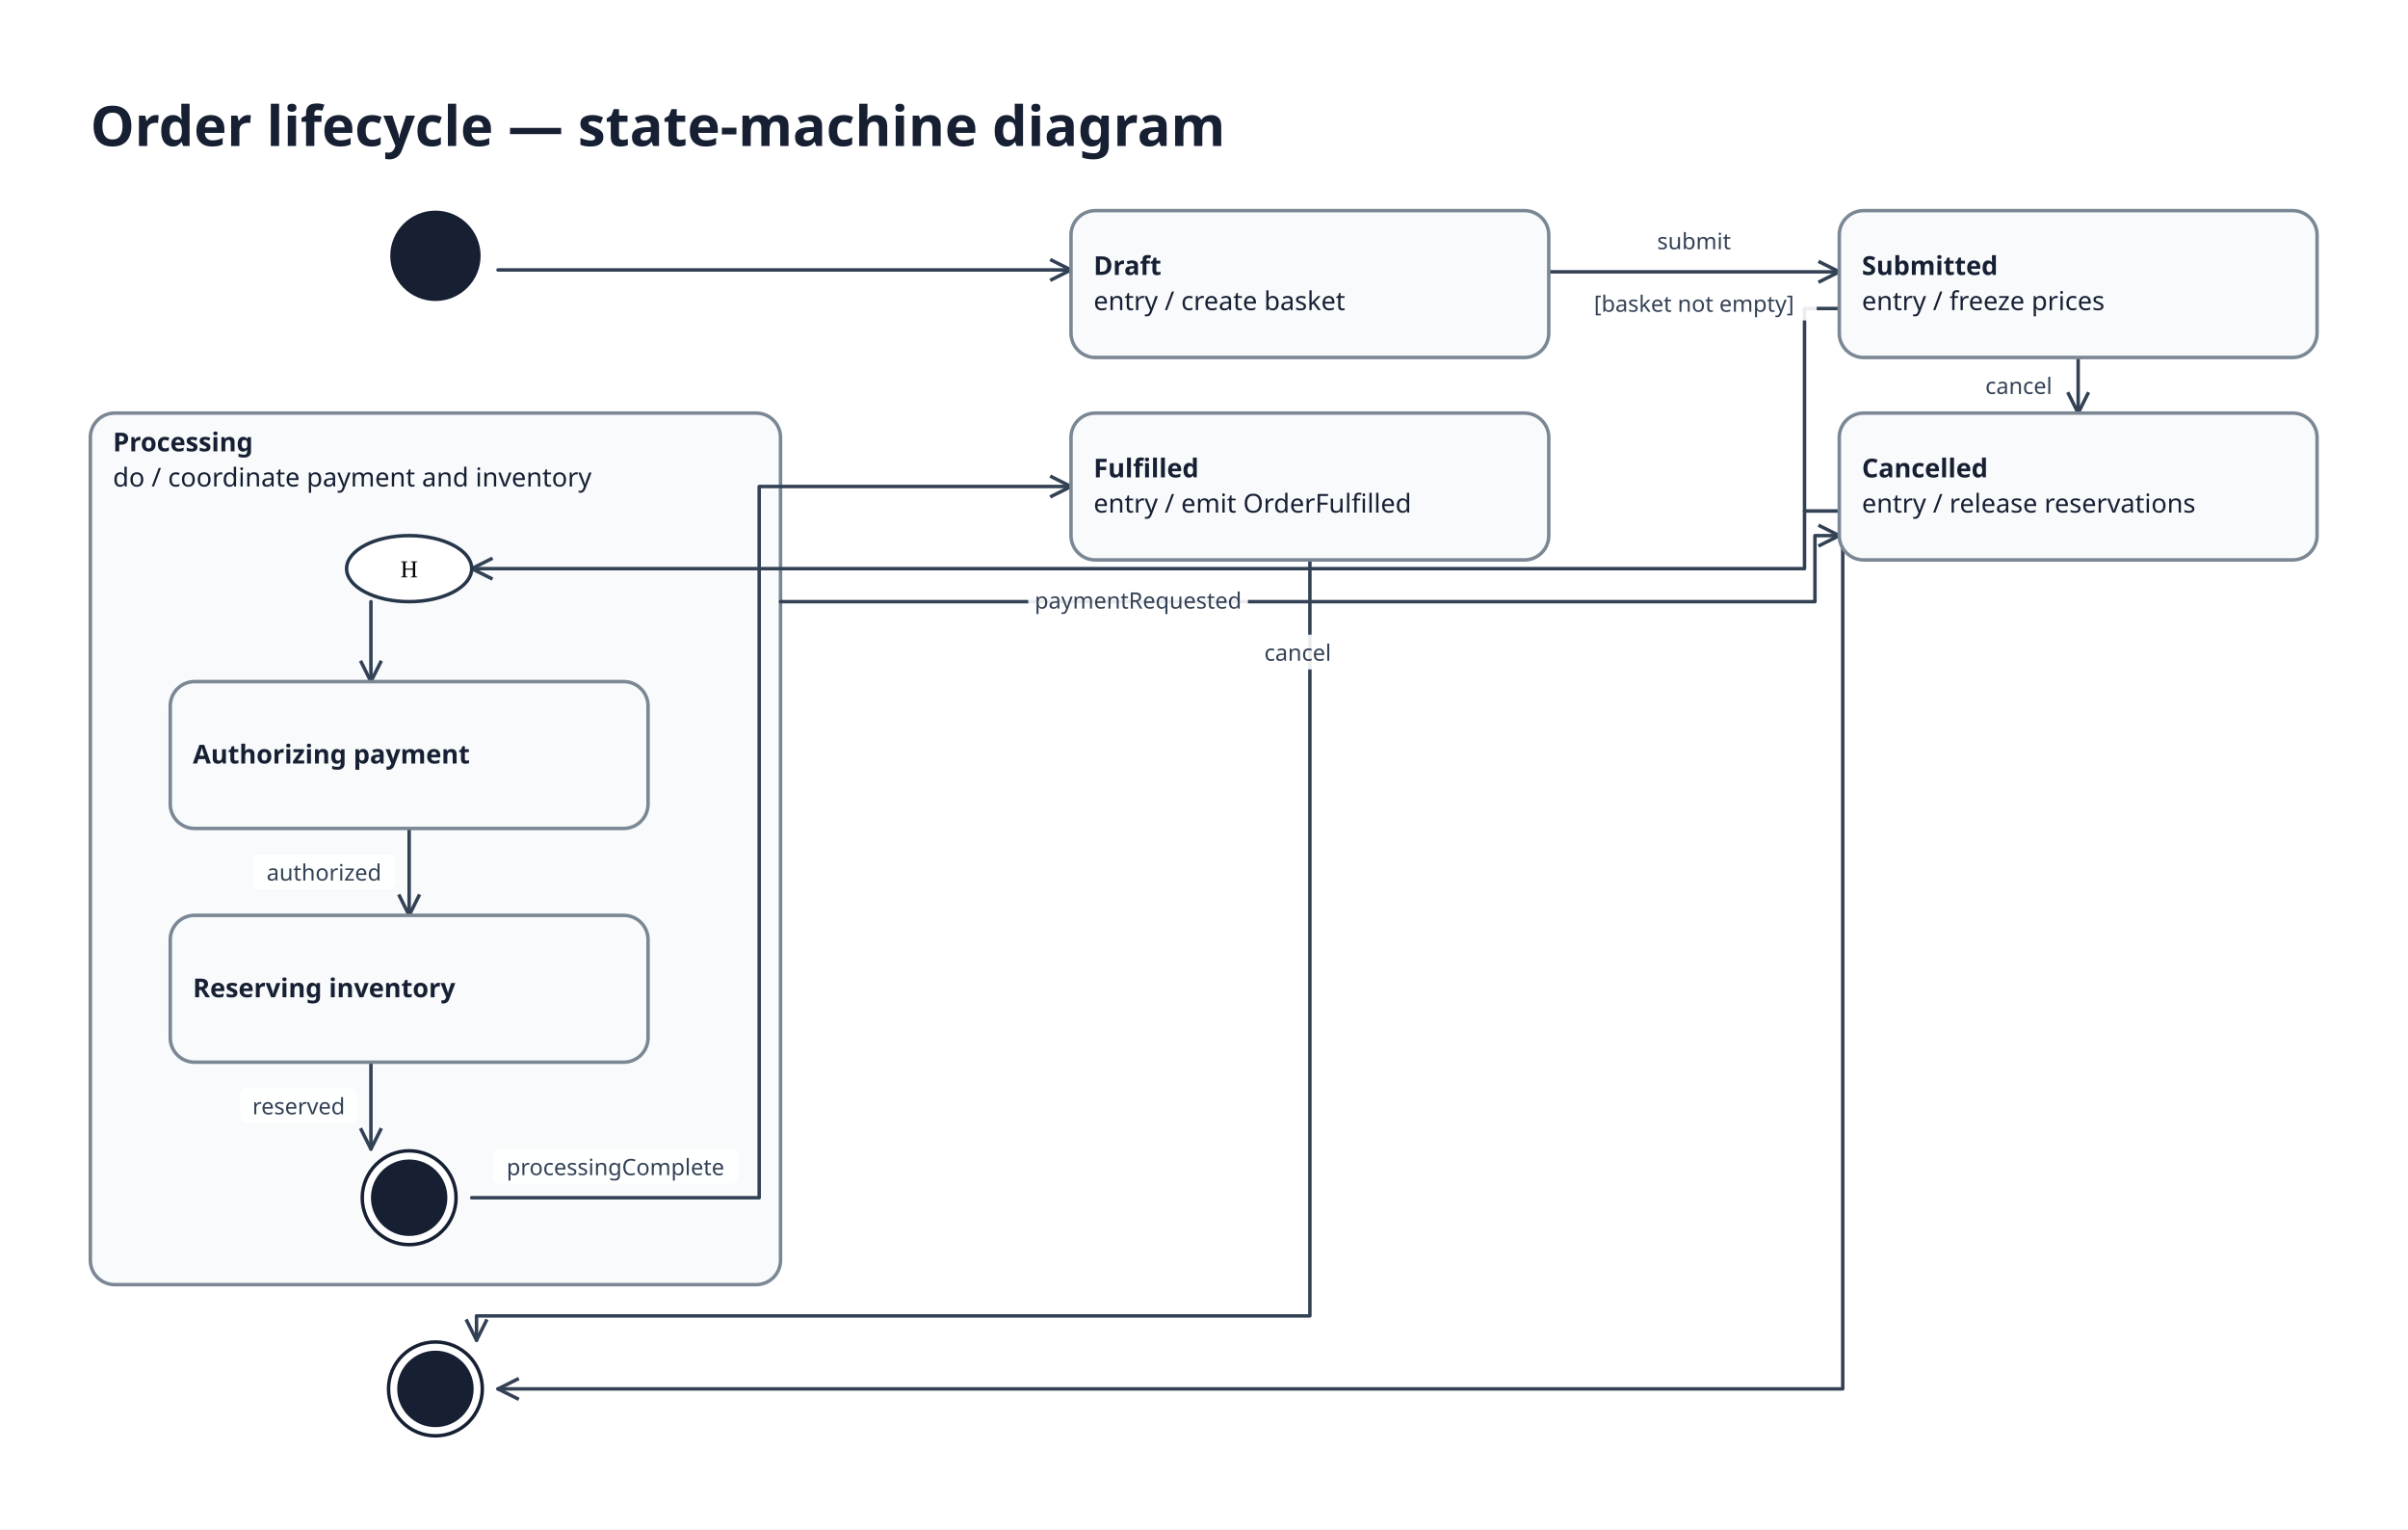
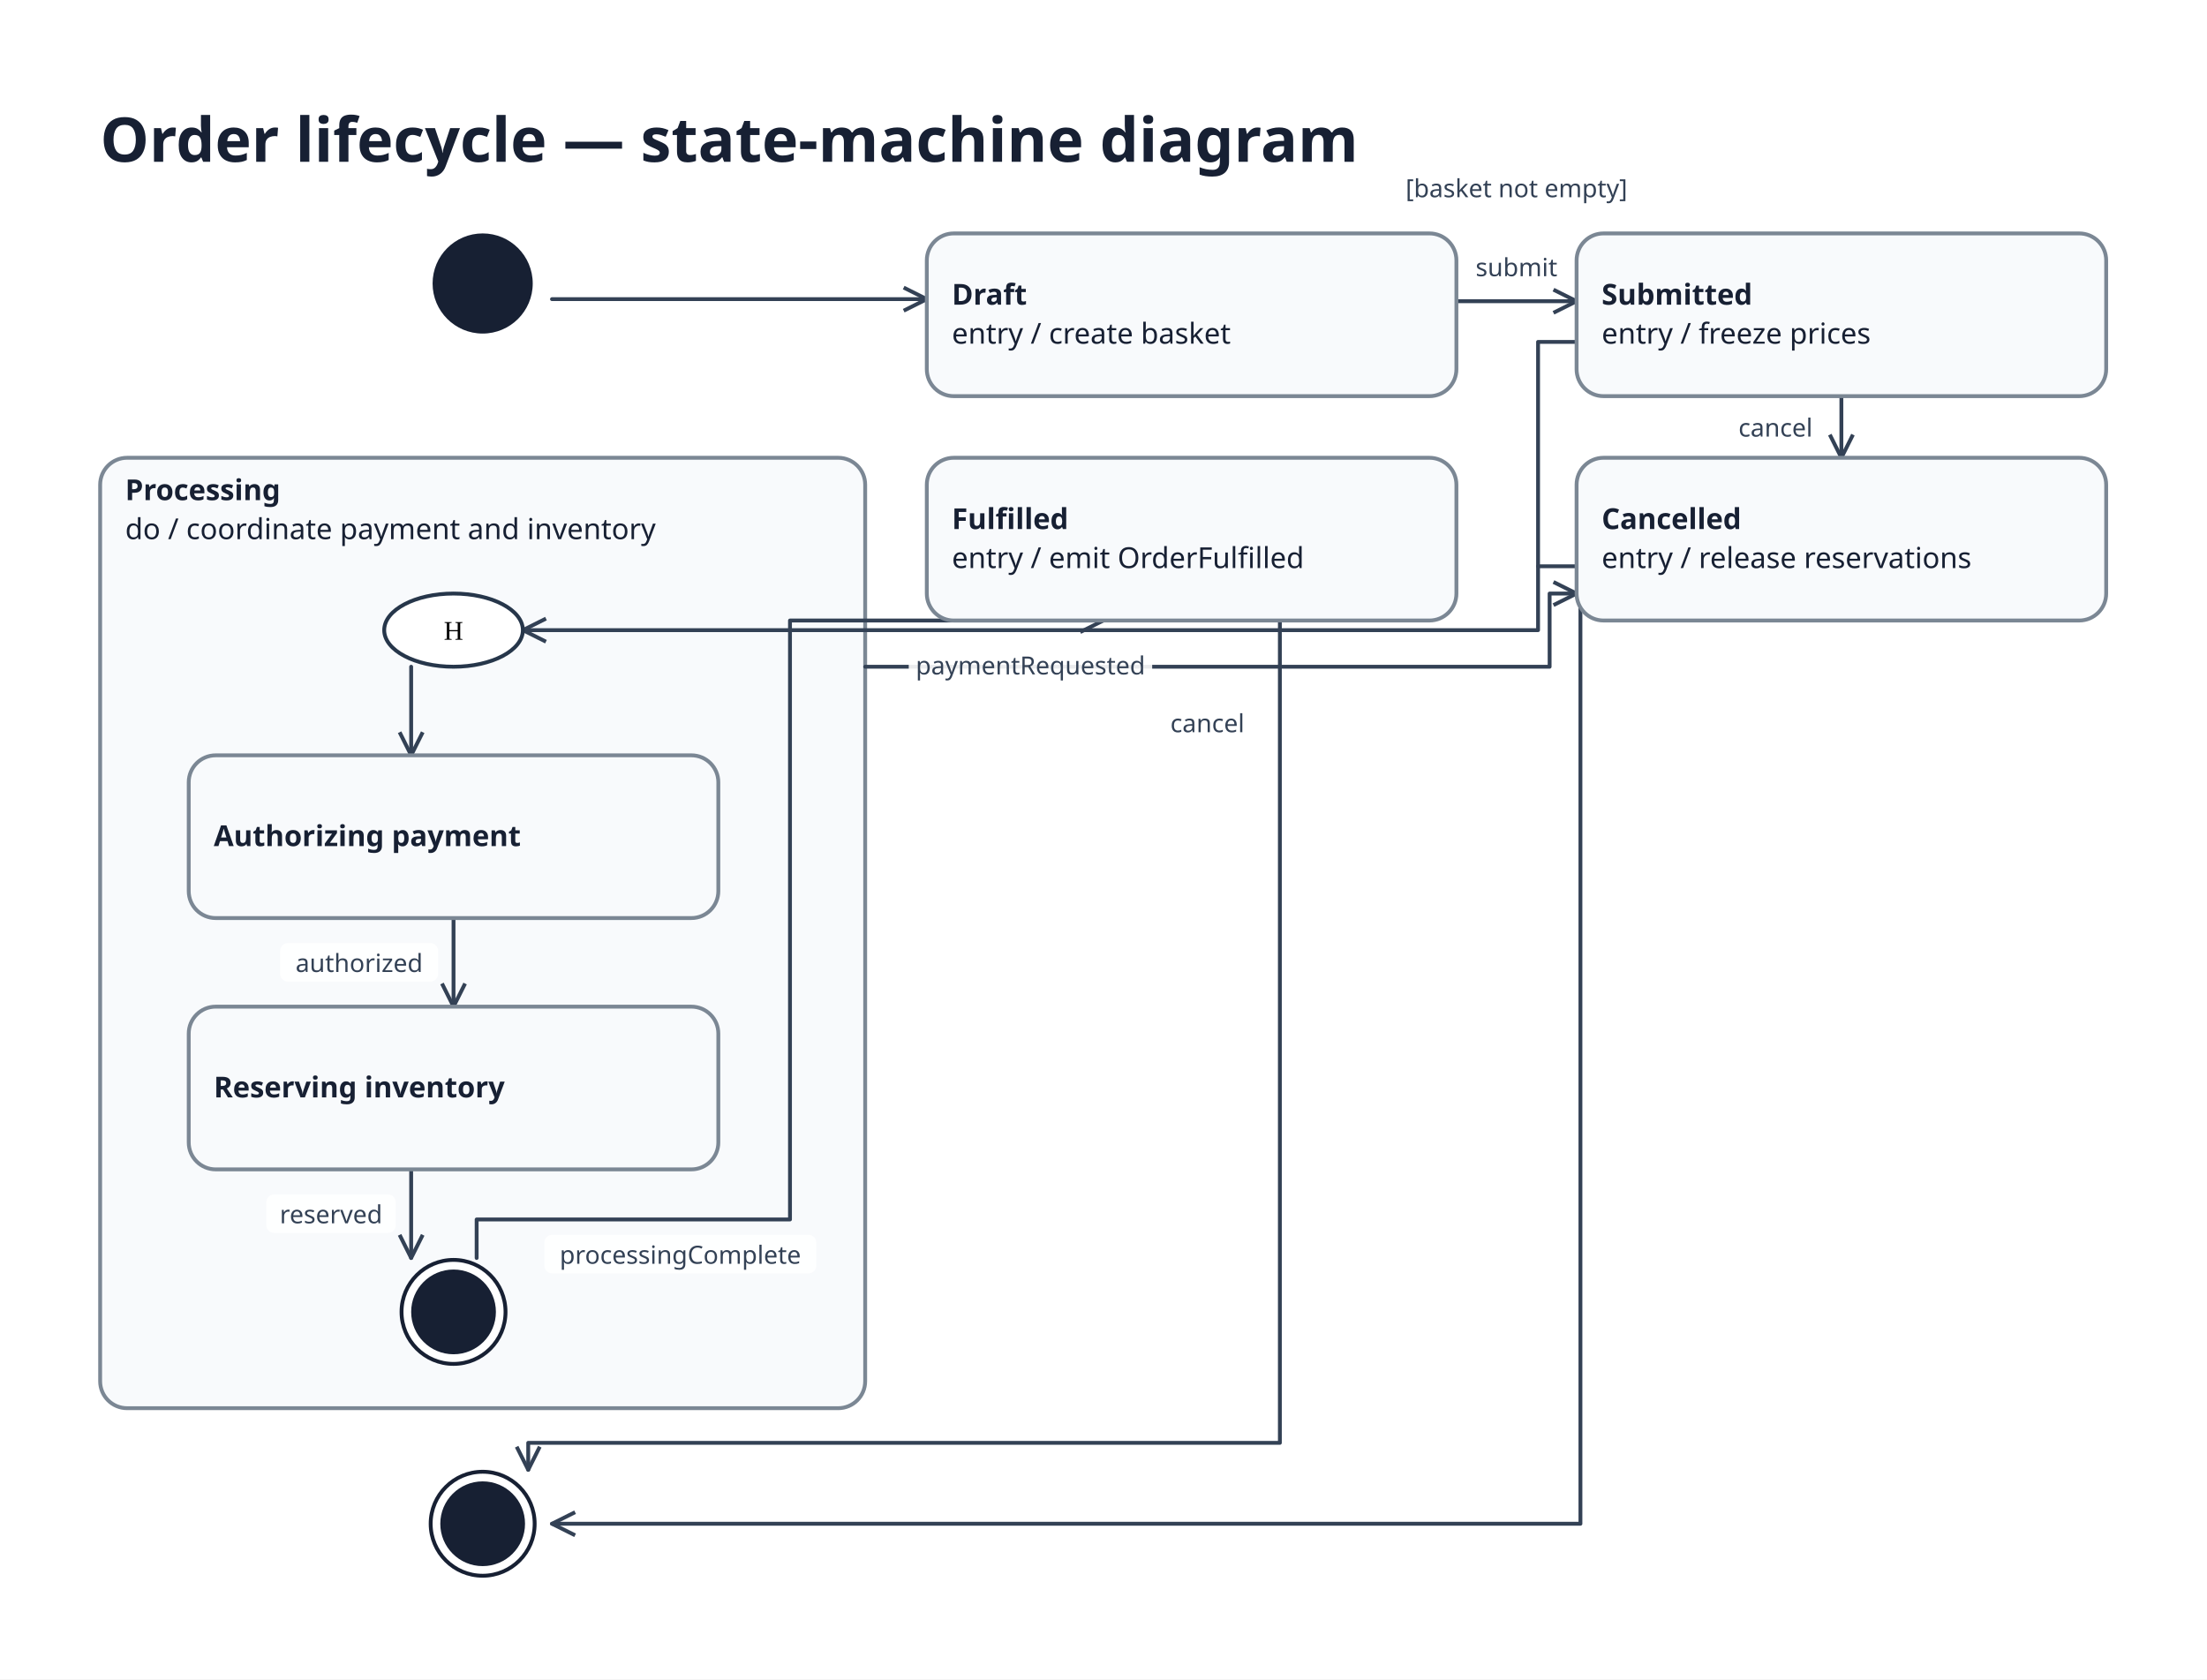
- <svg xmlns="http://www.w3.org/2000/svg" width="1386" height="880" viewBox="0 0 1386 880" role="img" aria-label="uml-state-machine-example">
+ <svg xmlns="http://www.w3.org/2000/svg" width="1146" height="872" viewBox="0 0 1146 872" role="img" aria-label="uml-state-machine-example">
  <rect width="100%" height="100%" fill="#ffffff" />
  <g id="boundaries">
-     <rect x="52" y="237.7" width="397.25" height="501.5" rx="14" fill="#f8fafc" stroke="#7b8794" stroke-width="2" />
+     <rect x="52" y="237.7" width="397.25" height="493.5" rx="14" fill="#f8fafc" stroke="#7b8794" stroke-width="2" />
  </g>
  <g id="corridor-dividers" />
  <g id="lines">
    <g data-line="history-authorizing">
      <polyline points="213.5,346.2 213.5,392.2" fill="none" stroke="#334155" stroke-width="2" stroke-linejoin="round" stroke-linecap="round" />
      <path d="M 207.5 380.2 L 213.5 392.2 L 219.5 380.2" fill="none" stroke="#334155" stroke-width="2" stroke-linejoin="round" />
    </g>
    <g data-line="authorizing-reserving">
-       <polyline points="235.5,476.7 235.5,526.7" fill="none" stroke="#334155" stroke-width="2" stroke-linejoin="round" stroke-linecap="round" />
-       <path d="M 229.5 514.7 L 235.5 526.7 L 241.5 514.7" fill="none" stroke="#334155" stroke-width="2" stroke-linejoin="round" />
+       <polyline points="235.5,476.7 235.5,522.7" fill="none" stroke="#334155" stroke-width="2" stroke-linejoin="round" stroke-linecap="round" />
+       <path d="M 229.5 510.7 L 235.5 522.7 L 241.5 510.7" fill="none" stroke="#334155" stroke-width="2" stroke-linejoin="round" />
    </g>
    <g data-line="reserving-complete">
-       <polyline points="213.5,611.2 213.5,661.2" fill="none" stroke="#334155" stroke-width="2" stroke-linejoin="round" stroke-linecap="round" />
-       <path d="M 207.5 649.2 L 213.5 661.2 L 219.5 649.2" fill="none" stroke="#334155" stroke-width="2" stroke-linejoin="round" />
+       <polyline points="213.5,607.2 213.5,653.2" fill="none" stroke="#334155" stroke-width="2" stroke-linejoin="round" stroke-linecap="round" />
+       <path d="M 207.5 641.2 L 213.5 653.2 L 219.5 641.2" fill="none" stroke="#334155" stroke-width="2" stroke-linejoin="round" />
    </g>
    <g data-line="begin">
-       <polyline points="286.625,155.325 616.45,155.325" fill="none" stroke="#334155" stroke-width="2" stroke-linejoin="round" stroke-linecap="round" />
-       <path d="M 604.45 161.325 L 616.45 155.325 L 604.45 149.325" fill="none" stroke="#334155" stroke-width="2" stroke-linejoin="round" />
+       <polyline points="286.625,155.325 481.25,155.325" fill="none" stroke="#334155" stroke-width="2" stroke-linejoin="round" stroke-linecap="round" />
+       <path d="M 469.25 161.325 L 481.25 155.325 L 469.25 149.325" fill="none" stroke="#334155" stroke-width="2" stroke-linejoin="round" />
    </g>
    <g data-line="submit">
-       <polyline points="891.45,156.408 1058.65,156.408" fill="none" stroke="#334155" stroke-width="2" stroke-linejoin="round" stroke-linecap="round" />
-       <path d="M 1046.65 162.408 L 1058.65 156.408 L 1046.65 150.408" fill="none" stroke="#334155" stroke-width="2" stroke-linejoin="round" />
+       <polyline points="756.25,156.408 818.65,156.408" fill="none" stroke="#334155" stroke-width="2" stroke-linejoin="round" stroke-linecap="round" />
+       <path d="M 806.65 162.408 L 818.65 156.408 L 806.65 150.408" fill="none" stroke="#334155" stroke-width="2" stroke-linejoin="round" />
    </g>
    <g data-line="process">
-       <polyline points="1058.65,177.533 1038.65,177.533 1038.65,327.2 271.5,327.2" fill="none" stroke="#334155" stroke-width="2" stroke-linejoin="round" stroke-linecap="round" />
+       <polyline points="818.65,177.533 798.65,177.533 798.65,327.2 271.5,327.2" fill="none" stroke="#334155" stroke-width="2" stroke-linejoin="round" stroke-linecap="round" />
      <path d="M 283.5 321.2 L 271.5 327.2 L 283.5 333.2" fill="none" stroke="#334155" stroke-width="2" stroke-linejoin="round" />
    </g>
    <g data-line="fulfil">
-       <polyline points="271.5,689.2 436.975,689.2 436.975,279.95 602.45,279.95 616.45,279.95" fill="none" stroke="#334155" stroke-width="2" stroke-linejoin="round" stroke-linecap="round" />
-       <path d="M 604.45 285.95 L 616.45 279.95 L 604.45 273.95" fill="none" stroke="#334155" stroke-width="2" stroke-linejoin="round" />
+       <polyline points="247.5,653.2 247.5,633.2 410.208,633.2 410.208,322.2 572.917,322.2" fill="none" stroke="#334155" stroke-width="2" stroke-linejoin="round" stroke-linecap="round" />
+       <path d="M 560.917 328.2 L 572.917 322.2 L 560.917 316.2" fill="none" stroke="#334155" stroke-width="2" stroke-linejoin="round" />
    </g>
    <g data-line="cancel-submitted">
-       <polyline points="1196.15,205.7 1196.15,237.7" fill="none" stroke="#334155" stroke-width="2" stroke-linejoin="round" stroke-linecap="round" />
-       <path d="M 1190.15 225.7 L 1196.15 237.7 L 1202.15 225.7" fill="none" stroke="#334155" stroke-width="2" stroke-linejoin="round" />
+       <polyline points="956.15,205.7 956.15,237.7" fill="none" stroke="#334155" stroke-width="2" stroke-linejoin="round" stroke-linecap="round" />
+       <path d="M 950.15 225.7 L 956.15 237.7 L 962.15 225.7" fill="none" stroke="#334155" stroke-width="2" stroke-linejoin="round" />
    </g>
    <g data-line="cancel-processing">
-       <polyline points="449.25,346.2 1044.65,346.2 1044.65,308.2 1058.65,308.2" fill="none" stroke="#334155" stroke-width="2" stroke-linejoin="round" stroke-linecap="round" />
-       <path d="M 1046.65 314.2 L 1058.65 308.2 L 1046.65 302.2" fill="none" stroke="#334155" stroke-width="2" stroke-linejoin="round" />
+       <polyline points="449.25,346.2 804.65,346.2 804.65,308.2 818.65,308.2" fill="none" stroke="#334155" stroke-width="2" stroke-linejoin="round" stroke-linecap="round" />
+       <path d="M 806.65 314.2 L 818.65 308.2 L 806.65 302.2" fill="none" stroke="#334155" stroke-width="2" stroke-linejoin="round" />
    </g>
    <g data-line="finish-fulfilled">
-       <polyline points="753.95,322.2 753.95,757.2 274.282,757.2 274.282,771.2" fill="none" stroke="#334155" stroke-width="2" stroke-linejoin="round" stroke-linecap="round" />
-       <path d="M 268.282 759.2 L 274.282 771.2 L 280.282 759.2" fill="none" stroke="#334155" stroke-width="2" stroke-linejoin="round" />
+       <polyline points="664.583,322.2 664.583,749.2 274.282,749.2 274.282,763.2" fill="none" stroke="#334155" stroke-width="2" stroke-linejoin="round" stroke-linecap="round" />
+       <path d="M 268.282 751.2 L 274.282 763.2 L 280.282 751.2" fill="none" stroke="#334155" stroke-width="2" stroke-linejoin="round" />
    </g>
    <g data-line="finish-cancelled">
-       <polyline points="1058.65,294.033 1038.65,294.033 1060.65,294.033 1060.65,799.2 286.625,799.2" fill="none" stroke="#334155" stroke-width="2" stroke-linejoin="round" stroke-linecap="round" />
-       <path d="M 298.625 793.2 L 286.625 799.2 L 298.625 805.2" fill="none" stroke="#334155" stroke-width="2" stroke-linejoin="round" />
+       <polyline points="818.65,294.033 798.65,294.033 820.65,294.033 820.65,791.2 286.625,791.2" fill="none" stroke="#334155" stroke-width="2" stroke-linejoin="round" stroke-linecap="round" />
+       <path d="M 298.625 785.2 L 286.625 791.2 L 298.625 797.2" fill="none" stroke="#334155" stroke-width="2" stroke-linejoin="round" />
    </g>
  </g>
  <g id="objects">
    <circle cx="250.625" cy="147.2" r="26" fill="#172033" />
-     <rect x="616.45" y="121.2" width="275" height="84.5" rx="14" fill="#f8fafc" stroke="#7b8794" stroke-width="2" />
-     <rect x="1058.65" y="121.2" width="275" height="84.5" rx="14" fill="#f8fafc" stroke="#7b8794" stroke-width="2" />
+     <rect x="481.25" y="121.2" width="275" height="84.5" rx="14" fill="#f8fafc" stroke="#7b8794" stroke-width="2" />
+     <rect x="818.65" y="121.2" width="275" height="84.5" rx="14" fill="#f8fafc" stroke="#7b8794" stroke-width="2" />
    <g>
      <rect x="199.5" y="308.2" width="72" height="38" rx="36" fill="#ffffff" stroke="#26364a" stroke-width="2" />
      <text x="235.5" y="332.2" text-anchor="middle" font-size="14">H</text>
    </g>
    <rect x="98" y="392.2" width="275" height="84.5" rx="14" fill="#f8fafc" stroke="#7b8794" stroke-width="2" />
-     <rect x="98" y="526.7" width="275" height="84.5" rx="14" fill="#f8fafc" stroke="#7b8794" stroke-width="2" />
+     <rect x="98" y="522.7" width="275" height="84.5" rx="14" fill="#f8fafc" stroke="#7b8794" stroke-width="2" />
    <g>
-       <circle cx="235.5" cy="689.2" r="27" fill="white" stroke="#172033" stroke-width="2" />
-       <circle cx="235.5" cy="689.2" r="22" fill="#172033" />
+       <circle cx="235.5" cy="681.2" r="27" fill="white" stroke="#172033" stroke-width="2" />
+       <circle cx="235.5" cy="681.2" r="22" fill="#172033" />
    </g>
-     <rect x="616.45" y="237.7" width="275" height="84.5" rx="14" fill="#f8fafc" stroke="#7b8794" stroke-width="2" />
-     <rect x="1058.65" y="237.7" width="275" height="84.5" rx="14" fill="#f8fafc" stroke="#7b8794" stroke-width="2" />
+     <rect x="481.25" y="237.7" width="275" height="84.5" rx="14" fill="#f8fafc" stroke="#7b8794" stroke-width="2" />
+     <rect x="818.65" y="237.7" width="275" height="84.5" rx="14" fill="#f8fafc" stroke="#7b8794" stroke-width="2" />
    <g>
-       <circle cx="250.625" cy="799.2" r="27" fill="white" stroke="#172033" stroke-width="2" />
-       <circle cx="250.625" cy="799.2" r="22" fill="#172033" />
+       <circle cx="250.625" cy="791.2" r="27" fill="white" stroke="#172033" stroke-width="2" />
+       <circle cx="250.625" cy="791.2" r="22" fill="#172033" />
    </g>
  </g>
  <g id="ports" />
  <g id="text">
    <text x="52" y="84" text-anchor="start" fill="#172033" font-family="ui-rounded, 'Comic Sans MS', sans-serif" font-size="32" font-weight="700">Order lifecycle — state-machine diagram</text>
-     <text x="629.45" y="158.2" text-anchor="start" fill="#172033" font-family="ui-rounded, 'Comic Sans MS', sans-serif" font-size="15" font-weight="700">Draft</text>
-     <text x="629.45" y="178.45" text-anchor="start" fill="#172033" font-family="ui-rounded, 'Comic Sans MS', sans-serif" font-size="15" font-weight="450">entry / create basket</text>
-     <text x="1071.65" y="158.2" text-anchor="start" fill="#172033" font-family="ui-rounded, 'Comic Sans MS', sans-serif" font-size="15" font-weight="700">Submitted</text>
-     <text x="1071.65" y="178.45" text-anchor="start" fill="#172033" font-family="ui-rounded, 'Comic Sans MS', sans-serif" font-size="15" font-weight="450">entry / freeze prices</text>
+     <text x="494.25" y="158.2" text-anchor="start" fill="#172033" font-family="ui-rounded, 'Comic Sans MS', sans-serif" font-size="15" font-weight="700">Draft</text>
+     <text x="494.25" y="178.45" text-anchor="start" fill="#172033" font-family="ui-rounded, 'Comic Sans MS', sans-serif" font-size="15" font-weight="450">entry / create basket</text>
+     <text x="831.65" y="158.2" text-anchor="start" fill="#172033" font-family="ui-rounded, 'Comic Sans MS', sans-serif" font-size="15" font-weight="700">Submitted</text>
+     <text x="831.65" y="178.45" text-anchor="start" fill="#172033" font-family="ui-rounded, 'Comic Sans MS', sans-serif" font-size="15" font-weight="450">entry / freeze prices</text>
    <text x="65" y="259.7" text-anchor="start" fill="#172033" font-family="ui-rounded, 'Comic Sans MS', sans-serif" font-size="15" font-weight="700">Processing</text>
    <text x="65" y="279.95" text-anchor="start" fill="#172033" font-family="ui-rounded, 'Comic Sans MS', sans-serif" font-size="15" font-weight="450">do / coordinate payment and inventory</text>
    <text x="111" y="439.325" text-anchor="start" fill="#172033" font-family="ui-rounded, 'Comic Sans MS', sans-serif" font-size="15" font-weight="700">Authorizing payment</text>
-     <text x="111" y="573.825" text-anchor="start" fill="#172033" font-family="ui-rounded, 'Comic Sans MS', sans-serif" font-size="15" font-weight="700">Reserving inventory</text>
-     <text x="629.45" y="274.7" text-anchor="start" fill="#172033" font-family="ui-rounded, 'Comic Sans MS', sans-serif" font-size="15" font-weight="700">Fulfilled</text>
-     <text x="629.45" y="294.95" text-anchor="start" fill="#172033" font-family="ui-rounded, 'Comic Sans MS', sans-serif" font-size="15" font-weight="450">entry / emit OrderFulfilled</text>
-     <text x="1071.65" y="274.7" text-anchor="start" fill="#172033" font-family="ui-rounded, 'Comic Sans MS', sans-serif" font-size="15" font-weight="700">Cancelled</text>
-     <text x="1071.65" y="294.95" text-anchor="start" fill="#172033" font-family="ui-rounded, 'Comic Sans MS', sans-serif" font-size="15" font-weight="450">entry / release reservations</text>
+     <text x="111" y="569.825" text-anchor="start" fill="#172033" font-family="ui-rounded, 'Comic Sans MS', sans-serif" font-size="15" font-weight="700">Reserving inventory</text>
+     <text x="494.25" y="274.7" text-anchor="start" fill="#172033" font-family="ui-rounded, 'Comic Sans MS', sans-serif" font-size="15" font-weight="700">Fulfilled</text>
+     <text x="494.25" y="294.95" text-anchor="start" fill="#172033" font-family="ui-rounded, 'Comic Sans MS', sans-serif" font-size="15" font-weight="450">entry / emit OrderFulfilled</text>
+     <text x="831.65" y="274.7" text-anchor="start" fill="#172033" font-family="ui-rounded, 'Comic Sans MS', sans-serif" font-size="15" font-weight="700">Cancelled</text>
+     <text x="831.65" y="294.95" text-anchor="start" fill="#172033" font-family="ui-rounded, 'Comic Sans MS', sans-serif" font-size="15" font-weight="450">entry / release reservations</text>
    <g>
-       <rect x="145.5" y="491.7" width="82" height="20" rx="4" fill="#ffffff" fill-opacity=".9" />
-       <text x="186.5" y="506.7" text-anchor="middle" font-family="ui-rounded, sans-serif" font-size="13" fill="#334155">authorized</text>
+       <rect x="145.5" y="489.7" width="82" height="20" rx="4" fill="#ffffff" fill-opacity=".9" />
+       <text x="186.5" y="504.7" text-anchor="middle" font-family="ui-rounded, sans-serif" font-size="13" fill="#334155">authorized</text>
    </g>
    <g>
-       <rect x="138.3" y="626.2" width="67.2" height="20" rx="4" fill="#ffffff" fill-opacity=".9" />
-       <text x="171.9" y="641.2" text-anchor="middle" font-family="ui-rounded, sans-serif" font-size="13" fill="#334155">reserved</text>
+       <rect x="138.3" y="620.2" width="67.2" height="20" rx="4" fill="#ffffff" fill-opacity=".9" />
+       <text x="171.9" y="635.2" text-anchor="middle" font-family="ui-rounded, sans-serif" font-size="13" fill="#334155">reserved</text>
    </g>
    <g>
-       <rect x="948.85" y="128.408" width="52.4" height="20" rx="4" fill="#ffffff" fill-opacity=".9" />
-       <text x="975.05" y="143.408" text-anchor="middle" font-family="ui-rounded, sans-serif" font-size="13" fill="#334155">submit</text>
+       <rect x="761.25" y="128.408" width="52.4" height="20" rx="4" fill="#ffffff" fill-opacity=".9" />
+       <text x="787.45" y="143.408" text-anchor="middle" font-family="ui-rounded, sans-serif" font-size="13" fill="#334155">submit</text>
    </g>
    <g>
-       <rect x="904.45" y="164.408" width="141.2" height="20" rx="4" fill="#ffffff" fill-opacity=".9" />
-       <text x="975.05" y="179.408" text-anchor="middle" font-family="ui-rounded, sans-serif" font-size="13" fill="#334155">[basket not empty]</text>
+       <rect x="716.85" y="87.408" width="141.2" height="20" rx="4" fill="#ffffff" fill-opacity=".9" />
+       <text x="787.45" y="102.408" text-anchor="middle" font-family="ui-rounded, sans-serif" font-size="13" fill="#334155">[basket not empty]</text>
    </g>
    <g>
-       <rect x="591.875" y="335.2" width="126.4" height="20" rx="4" fill="#ffffff" fill-opacity=".9" />
-       <text x="655.075" y="350.2" text-anchor="middle" font-family="ui-rounded, sans-serif" font-size="13" fill="#334155">paymentRequested</text>
+       <rect x="471.875" y="335.2" width="126.4" height="20" rx="4" fill="#ffffff" fill-opacity=".9" />
+       <text x="535.075" y="350.2" text-anchor="middle" font-family="ui-rounded, sans-serif" font-size="13" fill="#334155">paymentRequested</text>
    </g>
    <g>
-       <rect x="283.637" y="661.2" width="141.2" height="20" rx="4" fill="#ffffff" fill-opacity=".9" />
-       <text x="354.238" y="676.2" text-anchor="middle" font-family="ui-rounded, sans-serif" font-size="13" fill="#334155">processingComplete</text>
+       <rect x="282.66" y="641.2" width="141.2" height="20" rx="4" fill="#ffffff" fill-opacity=".9" />
+       <text x="353.26" y="656.2" text-anchor="middle" font-family="ui-rounded, sans-serif" font-size="13" fill="#334155">processingComplete</text>
    </g>
    <g>
-       <rect x="1135.75" y="211.7" width="52.4" height="20" rx="4" fill="#ffffff" fill-opacity=".9" />
-       <text x="1161.95" y="226.7" text-anchor="middle" font-family="ui-rounded, sans-serif" font-size="13" fill="#334155">cancel</text>
+       <rect x="895.75" y="211.7" width="52.4" height="20" rx="4" fill="#ffffff" fill-opacity=".9" />
+       <text x="921.95" y="226.7" text-anchor="middle" font-family="ui-rounded, sans-serif" font-size="13" fill="#334155">cancel</text>
    </g>
    <g>
-       <rect x="720.75" y="365.2" width="52.4" height="20" rx="4" fill="#ffffff" fill-opacity=".9" />
-       <text x="746.95" y="380.2" text-anchor="middle" font-family="ui-rounded, sans-serif" font-size="13" fill="#334155">cancel</text>
+       <rect x="600.75" y="365.2" width="52.4" height="20" rx="4" fill="#ffffff" fill-opacity=".9" />
+       <text x="626.95" y="380.2" text-anchor="middle" font-family="ui-rounded, sans-serif" font-size="13" fill="#334155">cancel</text>
    </g>
  </g>
</svg>
